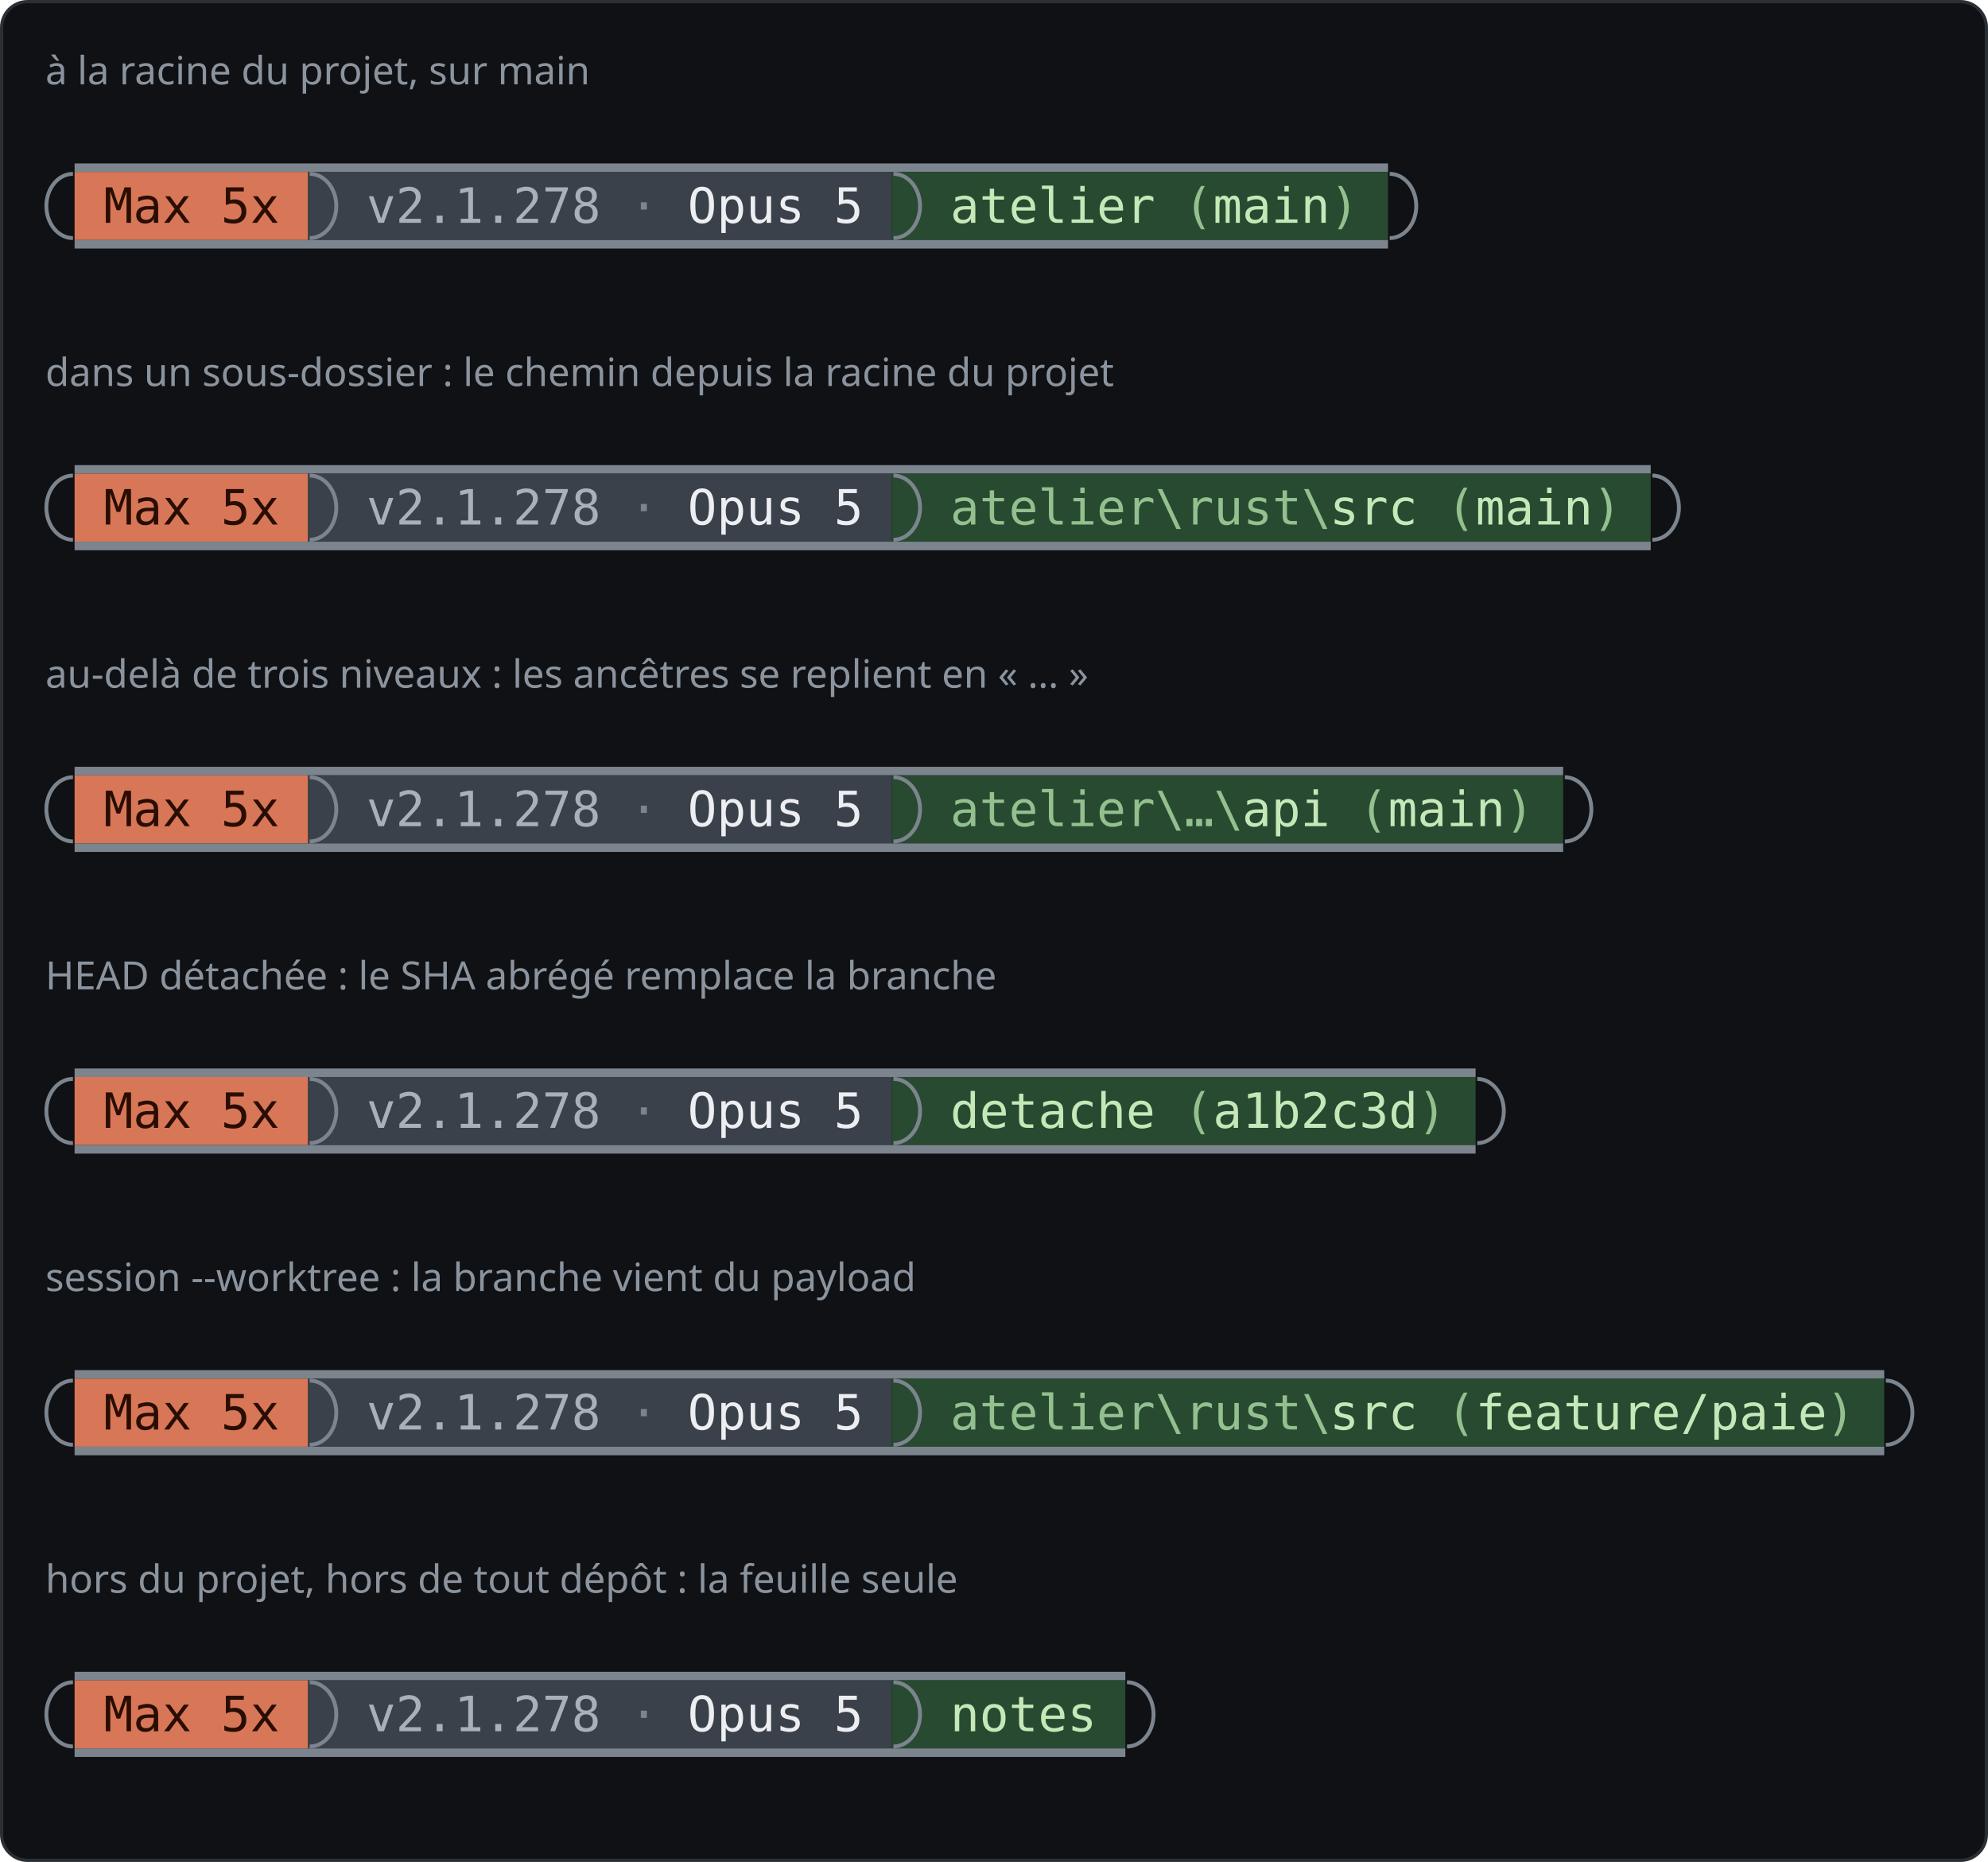
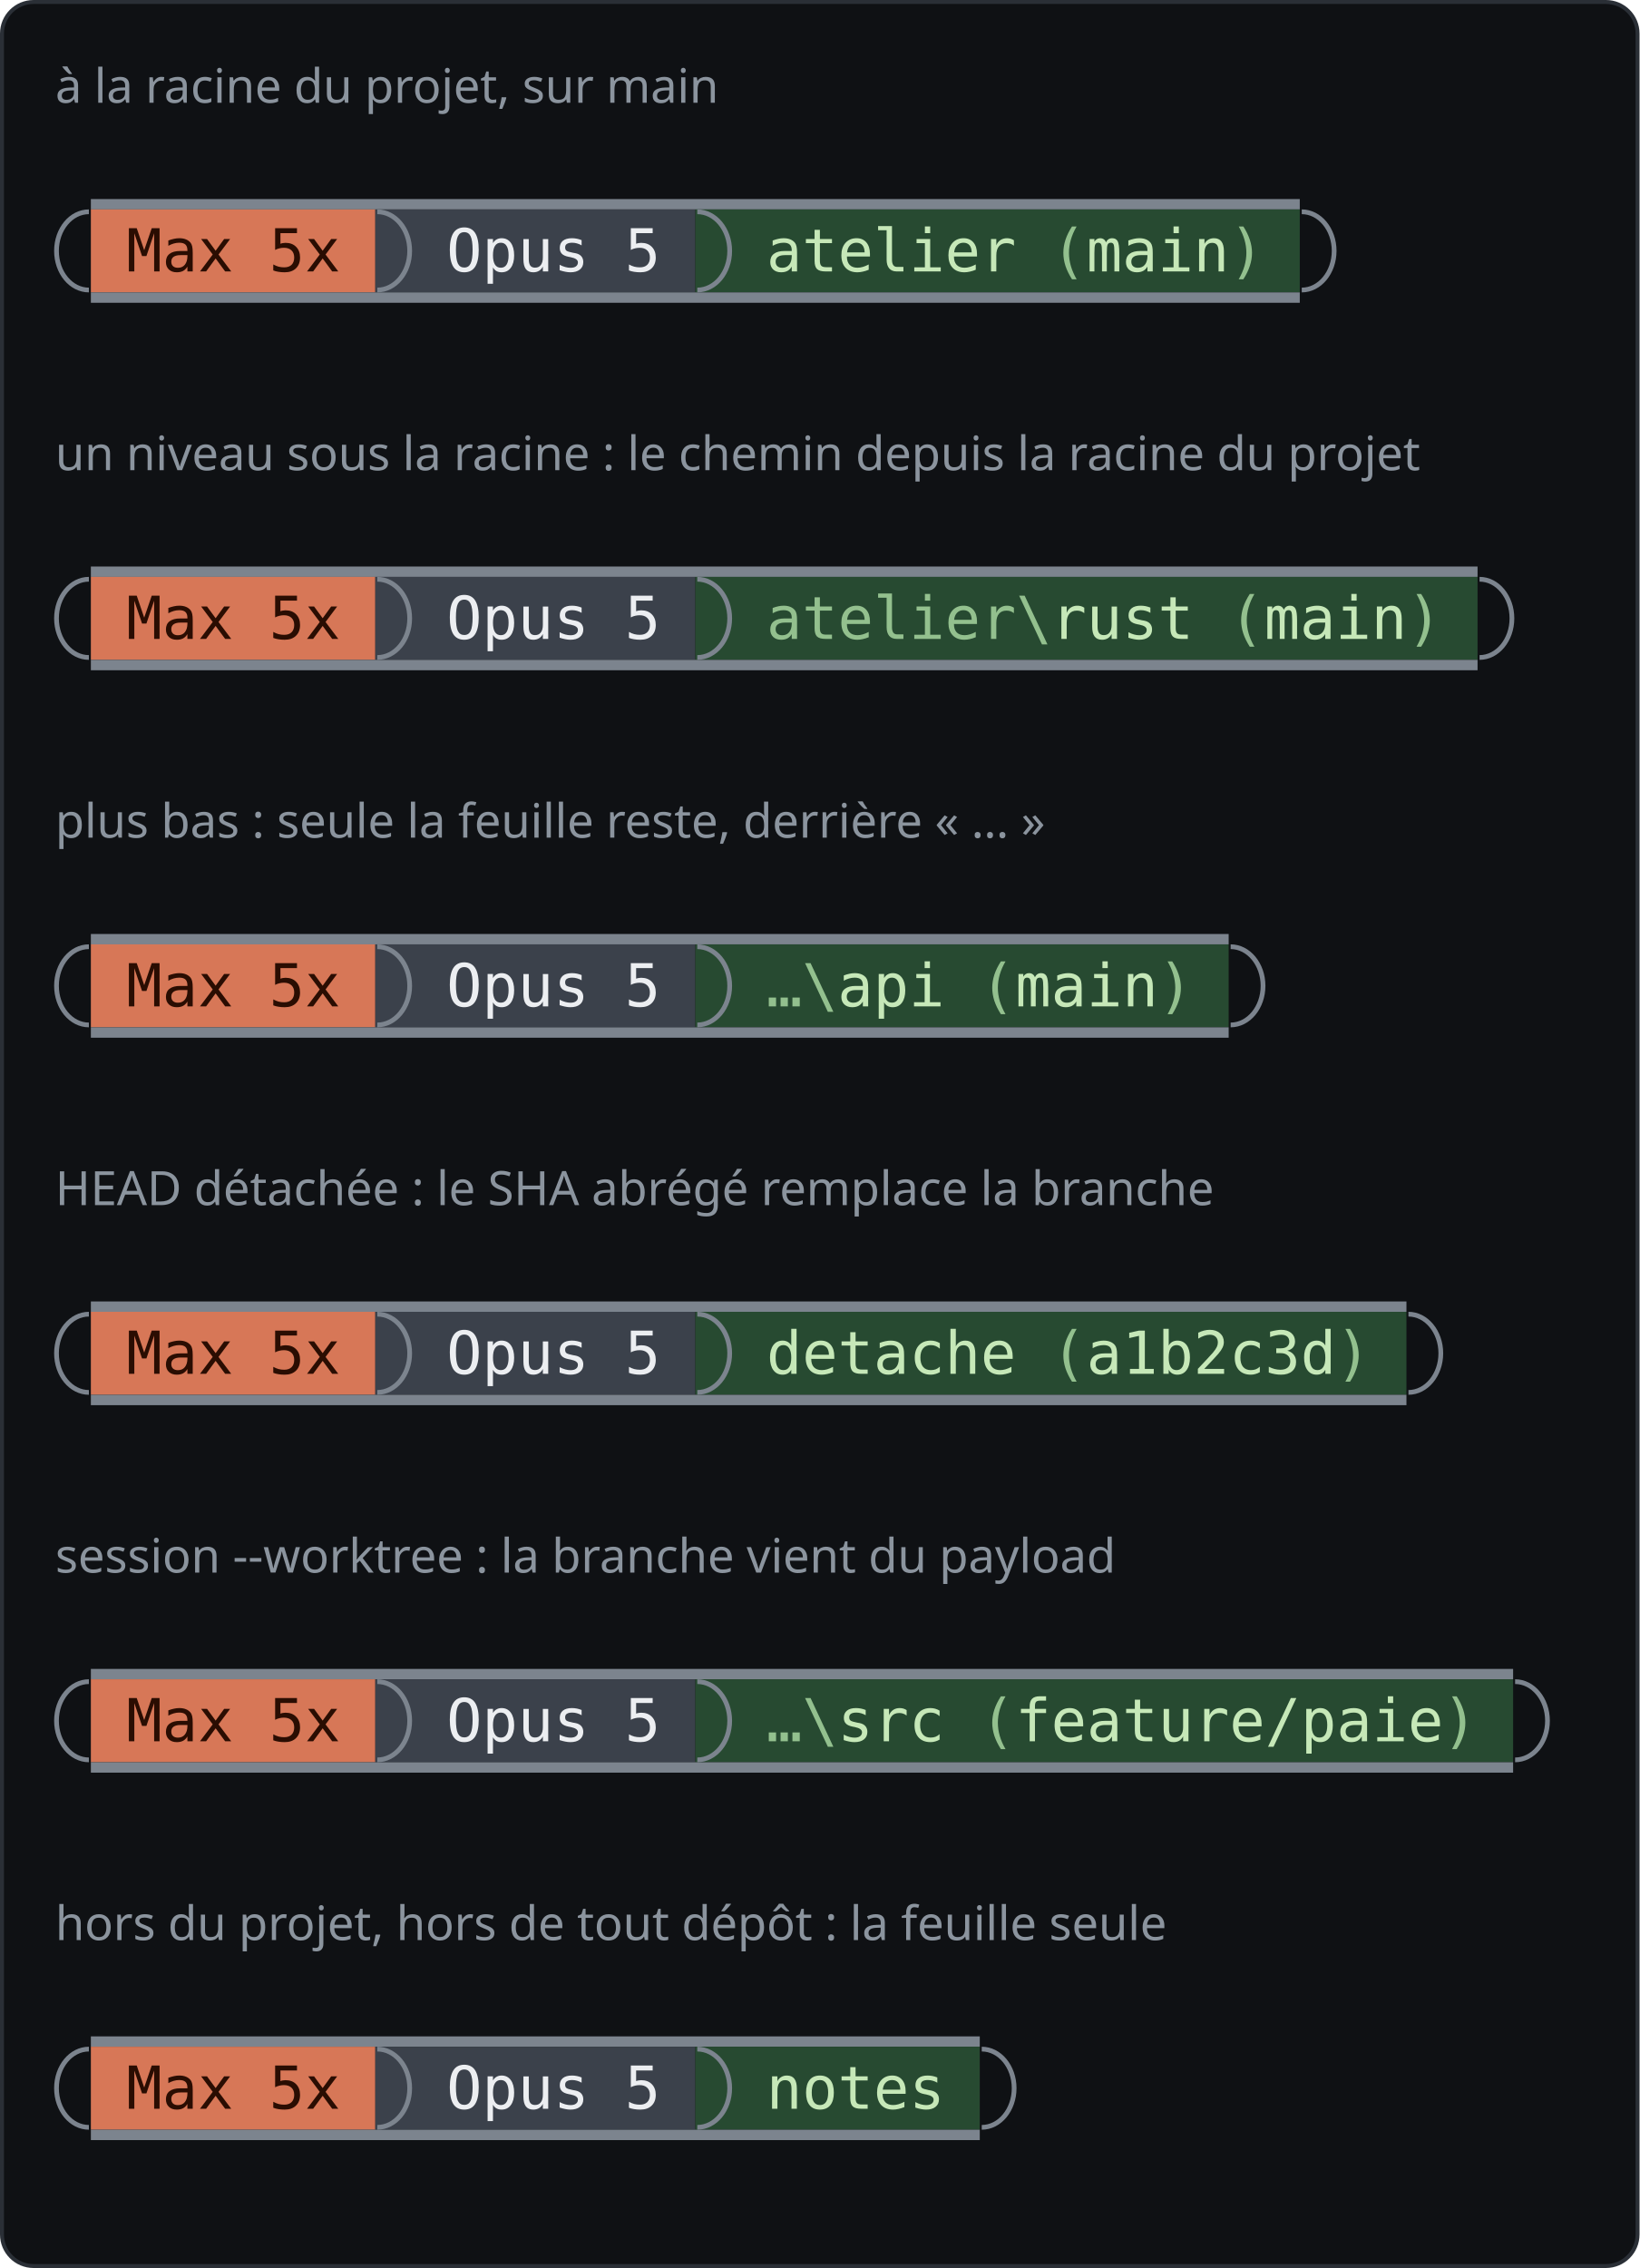
- <svg xmlns="http://www.w3.org/2000/svg" width="613" height="574" viewBox="0 0 613 574" role="img" aria-labelledby="titre">
+ <svg xmlns="http://www.w3.org/2000/svg" width="415" height="574" viewBox="0 0 415 574" role="img" aria-labelledby="titre">
  <style>text{font-family:'Cascadia Mono','Consolas','DejaVu Sans Mono',monospace;font-size:15px;dominant-baseline:central;white-space:pre}.l{font-family:'Segoe UI',system-ui,sans-serif;font-size:12px;fill:#8b949e;dominant-baseline:auto}</style>
-   <rect x="0.5" y="0.5" width="612" height="573" rx="8" fill="#0f1114" stroke="#2a2f36" />
+   <rect x="0.5" y="0.5" width="414" height="573" rx="8" fill="#0f1114" stroke="#2a2f36" />
  <text class="l" x="14" y="26">à la racine du projet, sur main</text>
-   <rect x="23" y="50.38" width="405" height="2.63" fill="rgb(124,132,142)" />
+   <rect x="23" y="50.38" width="306" height="2.63" fill="rgb(124,132,142)" />
  <rect x="23" y="53" width="72" height="21" fill="rgb(215,119,87)" />
-   <rect x="95" y="53" width="180" height="21" fill="rgb(59,65,75)" />
-   <rect x="275" y="53" width="153" height="21" fill="rgb(39,74,49)" />
+   <rect x="95" y="53" width="81" height="21" fill="rgb(59,65,75)" />
+   <rect x="176" y="53" width="153" height="21" fill="rgb(39,74,49)" />
  <path d="M 22.5,53.6 A 8.2,9.9 0 0 0 22.5,73.4" fill="none" stroke="rgb(124,132,142)" stroke-width="1.2" />
  <path d="M 95.5,53.6 A 8.2,9.9 0 0 1 95.5,73.4" fill="none" stroke="rgb(124,132,142)" stroke-width="1.2" />
-   <path d="M 275.5,53.6 A 8.2,9.9 0 0 1 275.5,73.4" fill="none" stroke="rgb(124,132,142)" stroke-width="1.2" />
-   <path d="M 428.5,53.6 A 8.2,9.9 0 0 1 428.5,73.4" fill="none" stroke="rgb(124,132,142)" stroke-width="1.2" />
+   <path d="M 176.5,53.6 A 8.2,9.9 0 0 1 176.5,73.4" fill="none" stroke="rgb(124,132,142)" stroke-width="1.2" />
+   <path d="M 329.5,53.6 A 8.2,9.9 0 0 1 329.5,73.4" fill="none" stroke="rgb(124,132,142)" stroke-width="1.2" />
  <text x="32" y="63.5" textLength="63" lengthAdjust="spacingAndGlyphs" fill="rgb(42,13,2)" xml:space="preserve">Max 5x </text>
-   <text x="113" y="63.5" textLength="72" lengthAdjust="spacingAndGlyphs" fill="rgb(169,176,184)" xml:space="preserve">v2.1.278</text>
-   <text x="185" y="63.5" textLength="27" lengthAdjust="spacingAndGlyphs" fill="rgb(124,132,142)" xml:space="preserve"> · </text>
-   <text x="212" y="63.5" textLength="63" lengthAdjust="spacingAndGlyphs" fill="rgb(236,238,241)" xml:space="preserve">Opus 5 </text>
-   <text x="293" y="63.5" textLength="63" lengthAdjust="spacingAndGlyphs" fill="rgb(198,232,184)" xml:space="preserve">atelier</text>
-   <text x="356" y="63.5" textLength="18" lengthAdjust="spacingAndGlyphs" fill="rgb(147,192,142)" xml:space="preserve"> (</text>
-   <text x="374" y="63.5" textLength="36" lengthAdjust="spacingAndGlyphs" fill="rgb(198,232,184)" xml:space="preserve">main</text>
-   <text x="410" y="63.5" textLength="18" lengthAdjust="spacingAndGlyphs" fill="rgb(147,192,142)" xml:space="preserve">) </text>
-   <rect x="23" y="74" width="405" height="2.63" fill="rgb(124,132,142)" />
-   <text class="l" x="14" y="119">dans un sous-dossier : le chemin depuis la racine du projet</text>
-   <rect x="23" y="143.38" width="486" height="2.63" fill="rgb(124,132,142)" />
+   <text x="113" y="63.5" textLength="63" lengthAdjust="spacingAndGlyphs" fill="rgb(236,238,241)" xml:space="preserve">Opus 5 </text>
+   <text x="194" y="63.5" textLength="63" lengthAdjust="spacingAndGlyphs" fill="rgb(198,232,184)" xml:space="preserve">atelier</text>
+   <text x="257" y="63.5" textLength="18" lengthAdjust="spacingAndGlyphs" fill="rgb(147,192,142)" xml:space="preserve"> (</text>
+   <text x="275" y="63.5" textLength="36" lengthAdjust="spacingAndGlyphs" fill="rgb(198,232,184)" xml:space="preserve">main</text>
+   <text x="311" y="63.5" textLength="18" lengthAdjust="spacingAndGlyphs" fill="rgb(147,192,142)" xml:space="preserve">) </text>
+   <rect x="23" y="74" width="306" height="2.63" fill="rgb(124,132,142)" />
+   <text class="l" x="14" y="119">un niveau sous la racine : le chemin depuis la racine du projet</text>
+   <rect x="23" y="143.38" width="351" height="2.63" fill="rgb(124,132,142)" />
  <rect x="23" y="146" width="72" height="21" fill="rgb(215,119,87)" />
-   <rect x="95" y="146" width="180" height="21" fill="rgb(59,65,75)" />
-   <rect x="275" y="146" width="234" height="21" fill="rgb(39,74,49)" />
+   <rect x="95" y="146" width="81" height="21" fill="rgb(59,65,75)" />
+   <rect x="176" y="146" width="198" height="21" fill="rgb(39,74,49)" />
  <path d="M 22.5,146.6 A 8.2,9.9 0 0 0 22.5,166.4" fill="none" stroke="rgb(124,132,142)" stroke-width="1.2" />
  <path d="M 95.5,146.6 A 8.2,9.9 0 0 1 95.5,166.4" fill="none" stroke="rgb(124,132,142)" stroke-width="1.2" />
-   <path d="M 275.5,146.6 A 8.2,9.9 0 0 1 275.5,166.4" fill="none" stroke="rgb(124,132,142)" stroke-width="1.2" />
-   <path d="M 509.5,146.6 A 8.2,9.9 0 0 1 509.5,166.4" fill="none" stroke="rgb(124,132,142)" stroke-width="1.2" />
+   <path d="M 176.5,146.6 A 8.2,9.9 0 0 1 176.5,166.4" fill="none" stroke="rgb(124,132,142)" stroke-width="1.2" />
+   <path d="M 374.5,146.6 A 8.2,9.9 0 0 1 374.5,166.4" fill="none" stroke="rgb(124,132,142)" stroke-width="1.2" />
  <text x="32" y="156.5" textLength="63" lengthAdjust="spacingAndGlyphs" fill="rgb(42,13,2)" xml:space="preserve">Max 5x </text>
-   <text x="113" y="156.5" textLength="72" lengthAdjust="spacingAndGlyphs" fill="rgb(169,176,184)" xml:space="preserve">v2.1.278</text>
-   <text x="185" y="156.5" textLength="27" lengthAdjust="spacingAndGlyphs" fill="rgb(124,132,142)" xml:space="preserve"> · </text>
-   <text x="212" y="156.5" textLength="63" lengthAdjust="spacingAndGlyphs" fill="rgb(236,238,241)" xml:space="preserve">Opus 5 </text>
-   <text x="293" y="156.5" textLength="117" lengthAdjust="spacingAndGlyphs" fill="rgb(147,192,142)" xml:space="preserve">atelier\rust\</text>
-   <text x="410" y="156.5" textLength="27" lengthAdjust="spacingAndGlyphs" fill="rgb(198,232,184)" xml:space="preserve">src</text>
-   <text x="437" y="156.5" textLength="18" lengthAdjust="spacingAndGlyphs" fill="rgb(147,192,142)" xml:space="preserve"> (</text>
-   <text x="455" y="156.5" textLength="36" lengthAdjust="spacingAndGlyphs" fill="rgb(198,232,184)" xml:space="preserve">main</text>
-   <text x="491" y="156.5" textLength="18" lengthAdjust="spacingAndGlyphs" fill="rgb(147,192,142)" xml:space="preserve">) </text>
-   <rect x="23" y="167" width="486" height="2.63" fill="rgb(124,132,142)" />
-   <text class="l" x="14" y="212">au-delà de trois niveaux : les ancêtres se replient en « … »</text>
-   <rect x="23" y="236.38" width="459" height="2.63" fill="rgb(124,132,142)" />
+   <text x="113" y="156.5" textLength="63" lengthAdjust="spacingAndGlyphs" fill="rgb(236,238,241)" xml:space="preserve">Opus 5 </text>
+   <text x="194" y="156.5" textLength="72" lengthAdjust="spacingAndGlyphs" fill="rgb(147,192,142)" xml:space="preserve">atelier\</text>
+   <text x="266" y="156.5" textLength="36" lengthAdjust="spacingAndGlyphs" fill="rgb(198,232,184)" xml:space="preserve">rust</text>
+   <text x="302" y="156.5" textLength="18" lengthAdjust="spacingAndGlyphs" fill="rgb(147,192,142)" xml:space="preserve"> (</text>
+   <text x="320" y="156.5" textLength="36" lengthAdjust="spacingAndGlyphs" fill="rgb(198,232,184)" xml:space="preserve">main</text>
+   <text x="356" y="156.5" textLength="18" lengthAdjust="spacingAndGlyphs" fill="rgb(147,192,142)" xml:space="preserve">) </text>
+   <rect x="23" y="167" width="351" height="2.63" fill="rgb(124,132,142)" />
+   <text class="l" x="14" y="212">plus bas : seule la feuille reste, derrière « … »</text>
+   <rect x="23" y="236.38" width="288" height="2.63" fill="rgb(124,132,142)" />
  <rect x="23" y="239" width="72" height="21" fill="rgb(215,119,87)" />
-   <rect x="95" y="239" width="180" height="21" fill="rgb(59,65,75)" />
-   <rect x="275" y="239" width="207" height="21" fill="rgb(39,74,49)" />
+   <rect x="95" y="239" width="81" height="21" fill="rgb(59,65,75)" />
+   <rect x="176" y="239" width="135" height="21" fill="rgb(39,74,49)" />
  <path d="M 22.5,239.6 A 8.2,9.9 0 0 0 22.5,259.4" fill="none" stroke="rgb(124,132,142)" stroke-width="1.2" />
  <path d="M 95.5,239.6 A 8.2,9.9 0 0 1 95.5,259.4" fill="none" stroke="rgb(124,132,142)" stroke-width="1.2" />
-   <path d="M 275.5,239.6 A 8.2,9.9 0 0 1 275.5,259.4" fill="none" stroke="rgb(124,132,142)" stroke-width="1.2" />
-   <path d="M 482.5,239.6 A 8.2,9.9 0 0 1 482.5,259.4" fill="none" stroke="rgb(124,132,142)" stroke-width="1.2" />
+   <path d="M 176.5,239.6 A 8.2,9.9 0 0 1 176.5,259.4" fill="none" stroke="rgb(124,132,142)" stroke-width="1.2" />
+   <path d="M 311.5,239.6 A 8.2,9.9 0 0 1 311.5,259.4" fill="none" stroke="rgb(124,132,142)" stroke-width="1.2" />
  <text x="32" y="249.5" textLength="63" lengthAdjust="spacingAndGlyphs" fill="rgb(42,13,2)" xml:space="preserve">Max 5x </text>
-   <text x="113" y="249.5" textLength="72" lengthAdjust="spacingAndGlyphs" fill="rgb(169,176,184)" xml:space="preserve">v2.1.278</text>
-   <text x="185" y="249.5" textLength="27" lengthAdjust="spacingAndGlyphs" fill="rgb(124,132,142)" xml:space="preserve"> · </text>
-   <text x="212" y="249.5" textLength="63" lengthAdjust="spacingAndGlyphs" fill="rgb(236,238,241)" xml:space="preserve">Opus 5 </text>
-   <text x="293" y="249.5" textLength="90" lengthAdjust="spacingAndGlyphs" fill="rgb(147,192,142)" xml:space="preserve">atelier\…\</text>
-   <text x="383" y="249.5" textLength="27" lengthAdjust="spacingAndGlyphs" fill="rgb(198,232,184)" xml:space="preserve">api</text>
-   <text x="410" y="249.5" textLength="18" lengthAdjust="spacingAndGlyphs" fill="rgb(147,192,142)" xml:space="preserve"> (</text>
-   <text x="428" y="249.5" textLength="36" lengthAdjust="spacingAndGlyphs" fill="rgb(198,232,184)" xml:space="preserve">main</text>
-   <text x="464" y="249.5" textLength="18" lengthAdjust="spacingAndGlyphs" fill="rgb(147,192,142)" xml:space="preserve">) </text>
-   <rect x="23" y="260" width="459" height="2.63" fill="rgb(124,132,142)" />
+   <text x="113" y="249.5" textLength="63" lengthAdjust="spacingAndGlyphs" fill="rgb(236,238,241)" xml:space="preserve">Opus 5 </text>
+   <text x="194" y="249.5" textLength="18" lengthAdjust="spacingAndGlyphs" fill="rgb(147,192,142)" xml:space="preserve">…\</text>
+   <text x="212" y="249.5" textLength="27" lengthAdjust="spacingAndGlyphs" fill="rgb(198,232,184)" xml:space="preserve">api</text>
+   <text x="239" y="249.5" textLength="18" lengthAdjust="spacingAndGlyphs" fill="rgb(147,192,142)" xml:space="preserve"> (</text>
+   <text x="257" y="249.5" textLength="36" lengthAdjust="spacingAndGlyphs" fill="rgb(198,232,184)" xml:space="preserve">main</text>
+   <text x="293" y="249.5" textLength="18" lengthAdjust="spacingAndGlyphs" fill="rgb(147,192,142)" xml:space="preserve">) </text>
+   <rect x="23" y="260" width="288" height="2.63" fill="rgb(124,132,142)" />
  <text class="l" x="14" y="305">HEAD détachée : le SHA abrégé remplace la branche</text>
-   <rect x="23" y="329.38" width="432" height="2.63" fill="rgb(124,132,142)" />
+   <rect x="23" y="329.38" width="333" height="2.63" fill="rgb(124,132,142)" />
  <rect x="23" y="332" width="72" height="21" fill="rgb(215,119,87)" />
-   <rect x="95" y="332" width="180" height="21" fill="rgb(59,65,75)" />
-   <rect x="275" y="332" width="180" height="21" fill="rgb(39,74,49)" />
+   <rect x="95" y="332" width="81" height="21" fill="rgb(59,65,75)" />
+   <rect x="176" y="332" width="180" height="21" fill="rgb(39,74,49)" />
  <path d="M 22.5,332.6 A 8.2,9.9 0 0 0 22.5,352.4" fill="none" stroke="rgb(124,132,142)" stroke-width="1.2" />
  <path d="M 95.5,332.6 A 8.2,9.9 0 0 1 95.5,352.4" fill="none" stroke="rgb(124,132,142)" stroke-width="1.2" />
-   <path d="M 275.5,332.6 A 8.2,9.9 0 0 1 275.5,352.4" fill="none" stroke="rgb(124,132,142)" stroke-width="1.2" />
-   <path d="M 455.5,332.6 A 8.2,9.9 0 0 1 455.5,352.4" fill="none" stroke="rgb(124,132,142)" stroke-width="1.2" />
+   <path d="M 176.5,332.6 A 8.2,9.9 0 0 1 176.5,352.4" fill="none" stroke="rgb(124,132,142)" stroke-width="1.2" />
+   <path d="M 356.5,332.6 A 8.2,9.9 0 0 1 356.5,352.4" fill="none" stroke="rgb(124,132,142)" stroke-width="1.2" />
  <text x="32" y="342.5" textLength="63" lengthAdjust="spacingAndGlyphs" fill="rgb(42,13,2)" xml:space="preserve">Max 5x </text>
-   <text x="113" y="342.5" textLength="72" lengthAdjust="spacingAndGlyphs" fill="rgb(169,176,184)" xml:space="preserve">v2.1.278</text>
-   <text x="185" y="342.5" textLength="27" lengthAdjust="spacingAndGlyphs" fill="rgb(124,132,142)" xml:space="preserve"> · </text>
-   <text x="212" y="342.5" textLength="63" lengthAdjust="spacingAndGlyphs" fill="rgb(236,238,241)" xml:space="preserve">Opus 5 </text>
-   <text x="293" y="342.5" textLength="63" lengthAdjust="spacingAndGlyphs" fill="rgb(198,232,184)" xml:space="preserve">detache</text>
-   <text x="356" y="342.5" textLength="18" lengthAdjust="spacingAndGlyphs" fill="rgb(147,192,142)" xml:space="preserve"> (</text>
-   <text x="374" y="342.5" textLength="63" lengthAdjust="spacingAndGlyphs" fill="rgb(198,232,184)" xml:space="preserve">a1b2c3d</text>
-   <text x="437" y="342.5" textLength="18" lengthAdjust="spacingAndGlyphs" fill="rgb(147,192,142)" xml:space="preserve">) </text>
-   <rect x="23" y="353" width="432" height="2.63" fill="rgb(124,132,142)" />
+   <text x="113" y="342.5" textLength="63" lengthAdjust="spacingAndGlyphs" fill="rgb(236,238,241)" xml:space="preserve">Opus 5 </text>
+   <text x="194" y="342.5" textLength="63" lengthAdjust="spacingAndGlyphs" fill="rgb(198,232,184)" xml:space="preserve">detache</text>
+   <text x="257" y="342.5" textLength="18" lengthAdjust="spacingAndGlyphs" fill="rgb(147,192,142)" xml:space="preserve"> (</text>
+   <text x="275" y="342.5" textLength="63" lengthAdjust="spacingAndGlyphs" fill="rgb(198,232,184)" xml:space="preserve">a1b2c3d</text>
+   <text x="338" y="342.5" textLength="18" lengthAdjust="spacingAndGlyphs" fill="rgb(147,192,142)" xml:space="preserve">) </text>
+   <rect x="23" y="353" width="333" height="2.63" fill="rgb(124,132,142)" />
  <text class="l" x="14" y="398">session --worktree : la branche vient du payload</text>
-   <rect x="23" y="422.38" width="558" height="2.63" fill="rgb(124,132,142)" />
+   <rect x="23" y="422.38" width="360" height="2.63" fill="rgb(124,132,142)" />
  <rect x="23" y="425" width="72" height="21" fill="rgb(215,119,87)" />
-   <rect x="95" y="425" width="180" height="21" fill="rgb(59,65,75)" />
-   <rect x="275" y="425" width="306" height="21" fill="rgb(39,74,49)" />
+   <rect x="95" y="425" width="81" height="21" fill="rgb(59,65,75)" />
+   <rect x="176" y="425" width="207" height="21" fill="rgb(39,74,49)" />
  <path d="M 22.5,425.6 A 8.2,9.9 0 0 0 22.5,445.4" fill="none" stroke="rgb(124,132,142)" stroke-width="1.2" />
  <path d="M 95.5,425.6 A 8.2,9.9 0 0 1 95.5,445.4" fill="none" stroke="rgb(124,132,142)" stroke-width="1.2" />
-   <path d="M 275.5,425.6 A 8.2,9.9 0 0 1 275.5,445.4" fill="none" stroke="rgb(124,132,142)" stroke-width="1.2" />
-   <path d="M 581.5,425.6 A 8.2,9.9 0 0 1 581.5,445.4" fill="none" stroke="rgb(124,132,142)" stroke-width="1.2" />
+   <path d="M 176.5,425.6 A 8.2,9.9 0 0 1 176.5,445.4" fill="none" stroke="rgb(124,132,142)" stroke-width="1.2" />
+   <path d="M 383.5,425.6 A 8.2,9.9 0 0 1 383.5,445.4" fill="none" stroke="rgb(124,132,142)" stroke-width="1.2" />
  <text x="32" y="435.5" textLength="63" lengthAdjust="spacingAndGlyphs" fill="rgb(42,13,2)" xml:space="preserve">Max 5x </text>
-   <text x="113" y="435.5" textLength="72" lengthAdjust="spacingAndGlyphs" fill="rgb(169,176,184)" xml:space="preserve">v2.1.278</text>
-   <text x="185" y="435.5" textLength="27" lengthAdjust="spacingAndGlyphs" fill="rgb(124,132,142)" xml:space="preserve"> · </text>
-   <text x="212" y="435.5" textLength="63" lengthAdjust="spacingAndGlyphs" fill="rgb(236,238,241)" xml:space="preserve">Opus 5 </text>
-   <text x="293" y="435.5" textLength="117" lengthAdjust="spacingAndGlyphs" fill="rgb(147,192,142)" xml:space="preserve">atelier\rust\</text>
-   <text x="410" y="435.5" textLength="27" lengthAdjust="spacingAndGlyphs" fill="rgb(198,232,184)" xml:space="preserve">src</text>
-   <text x="437" y="435.5" textLength="18" lengthAdjust="spacingAndGlyphs" fill="rgb(147,192,142)" xml:space="preserve"> (</text>
-   <text x="455" y="435.5" textLength="108" lengthAdjust="spacingAndGlyphs" fill="rgb(198,232,184)" xml:space="preserve">feature/paie</text>
-   <text x="563" y="435.5" textLength="18" lengthAdjust="spacingAndGlyphs" fill="rgb(147,192,142)" xml:space="preserve">) </text>
-   <rect x="23" y="446" width="558" height="2.63" fill="rgb(124,132,142)" />
+   <text x="113" y="435.5" textLength="63" lengthAdjust="spacingAndGlyphs" fill="rgb(236,238,241)" xml:space="preserve">Opus 5 </text>
+   <text x="194" y="435.5" textLength="18" lengthAdjust="spacingAndGlyphs" fill="rgb(147,192,142)" xml:space="preserve">…\</text>
+   <text x="212" y="435.5" textLength="27" lengthAdjust="spacingAndGlyphs" fill="rgb(198,232,184)" xml:space="preserve">src</text>
+   <text x="239" y="435.5" textLength="18" lengthAdjust="spacingAndGlyphs" fill="rgb(147,192,142)" xml:space="preserve"> (</text>
+   <text x="257" y="435.5" textLength="108" lengthAdjust="spacingAndGlyphs" fill="rgb(198,232,184)" xml:space="preserve">feature/paie</text>
+   <text x="365" y="435.5" textLength="18" lengthAdjust="spacingAndGlyphs" fill="rgb(147,192,142)" xml:space="preserve">) </text>
+   <rect x="23" y="446" width="360" height="2.63" fill="rgb(124,132,142)" />
  <text class="l" x="14" y="491">hors du projet, hors de tout dépôt : la feuille seule</text>
-   <rect x="23" y="515.38" width="324" height="2.63" fill="rgb(124,132,142)" />
+   <rect x="23" y="515.38" width="225" height="2.63" fill="rgb(124,132,142)" />
  <rect x="23" y="518" width="72" height="21" fill="rgb(215,119,87)" />
-   <rect x="95" y="518" width="180" height="21" fill="rgb(59,65,75)" />
-   <rect x="275" y="518" width="72" height="21" fill="rgb(39,74,49)" />
+   <rect x="95" y="518" width="81" height="21" fill="rgb(59,65,75)" />
+   <rect x="176" y="518" width="72" height="21" fill="rgb(39,74,49)" />
  <path d="M 22.5,518.6 A 8.2,9.9 0 0 0 22.5,538.4" fill="none" stroke="rgb(124,132,142)" stroke-width="1.2" />
  <path d="M 95.5,518.6 A 8.2,9.9 0 0 1 95.5,538.4" fill="none" stroke="rgb(124,132,142)" stroke-width="1.2" />
-   <path d="M 275.5,518.6 A 8.2,9.9 0 0 1 275.5,538.4" fill="none" stroke="rgb(124,132,142)" stroke-width="1.2" />
-   <path d="M 347.5,518.6 A 8.2,9.9 0 0 1 347.5,538.4" fill="none" stroke="rgb(124,132,142)" stroke-width="1.2" />
+   <path d="M 176.5,518.6 A 8.2,9.9 0 0 1 176.5,538.4" fill="none" stroke="rgb(124,132,142)" stroke-width="1.2" />
+   <path d="M 248.5,518.6 A 8.2,9.9 0 0 1 248.5,538.4" fill="none" stroke="rgb(124,132,142)" stroke-width="1.2" />
  <text x="32" y="528.5" textLength="63" lengthAdjust="spacingAndGlyphs" fill="rgb(42,13,2)" xml:space="preserve">Max 5x </text>
-   <text x="113" y="528.5" textLength="72" lengthAdjust="spacingAndGlyphs" fill="rgb(169,176,184)" xml:space="preserve">v2.1.278</text>
-   <text x="185" y="528.5" textLength="27" lengthAdjust="spacingAndGlyphs" fill="rgb(124,132,142)" xml:space="preserve"> · </text>
-   <text x="212" y="528.5" textLength="63" lengthAdjust="spacingAndGlyphs" fill="rgb(236,238,241)" xml:space="preserve">Opus 5 </text>
-   <text x="293" y="528.5" textLength="54" lengthAdjust="spacingAndGlyphs" fill="rgb(198,232,184)" xml:space="preserve">notes </text>
-   <rect x="23" y="539" width="324" height="2.63" fill="rgb(124,132,142)" />
+   <text x="113" y="528.5" textLength="63" lengthAdjust="spacingAndGlyphs" fill="rgb(236,238,241)" xml:space="preserve">Opus 5 </text>
+   <text x="194" y="528.5" textLength="54" lengthAdjust="spacingAndGlyphs" fill="rgb(198,232,184)" xml:space="preserve">notes </text>
+   <rect x="23" y="539" width="225" height="2.63" fill="rgb(124,132,142)" />
</svg>
